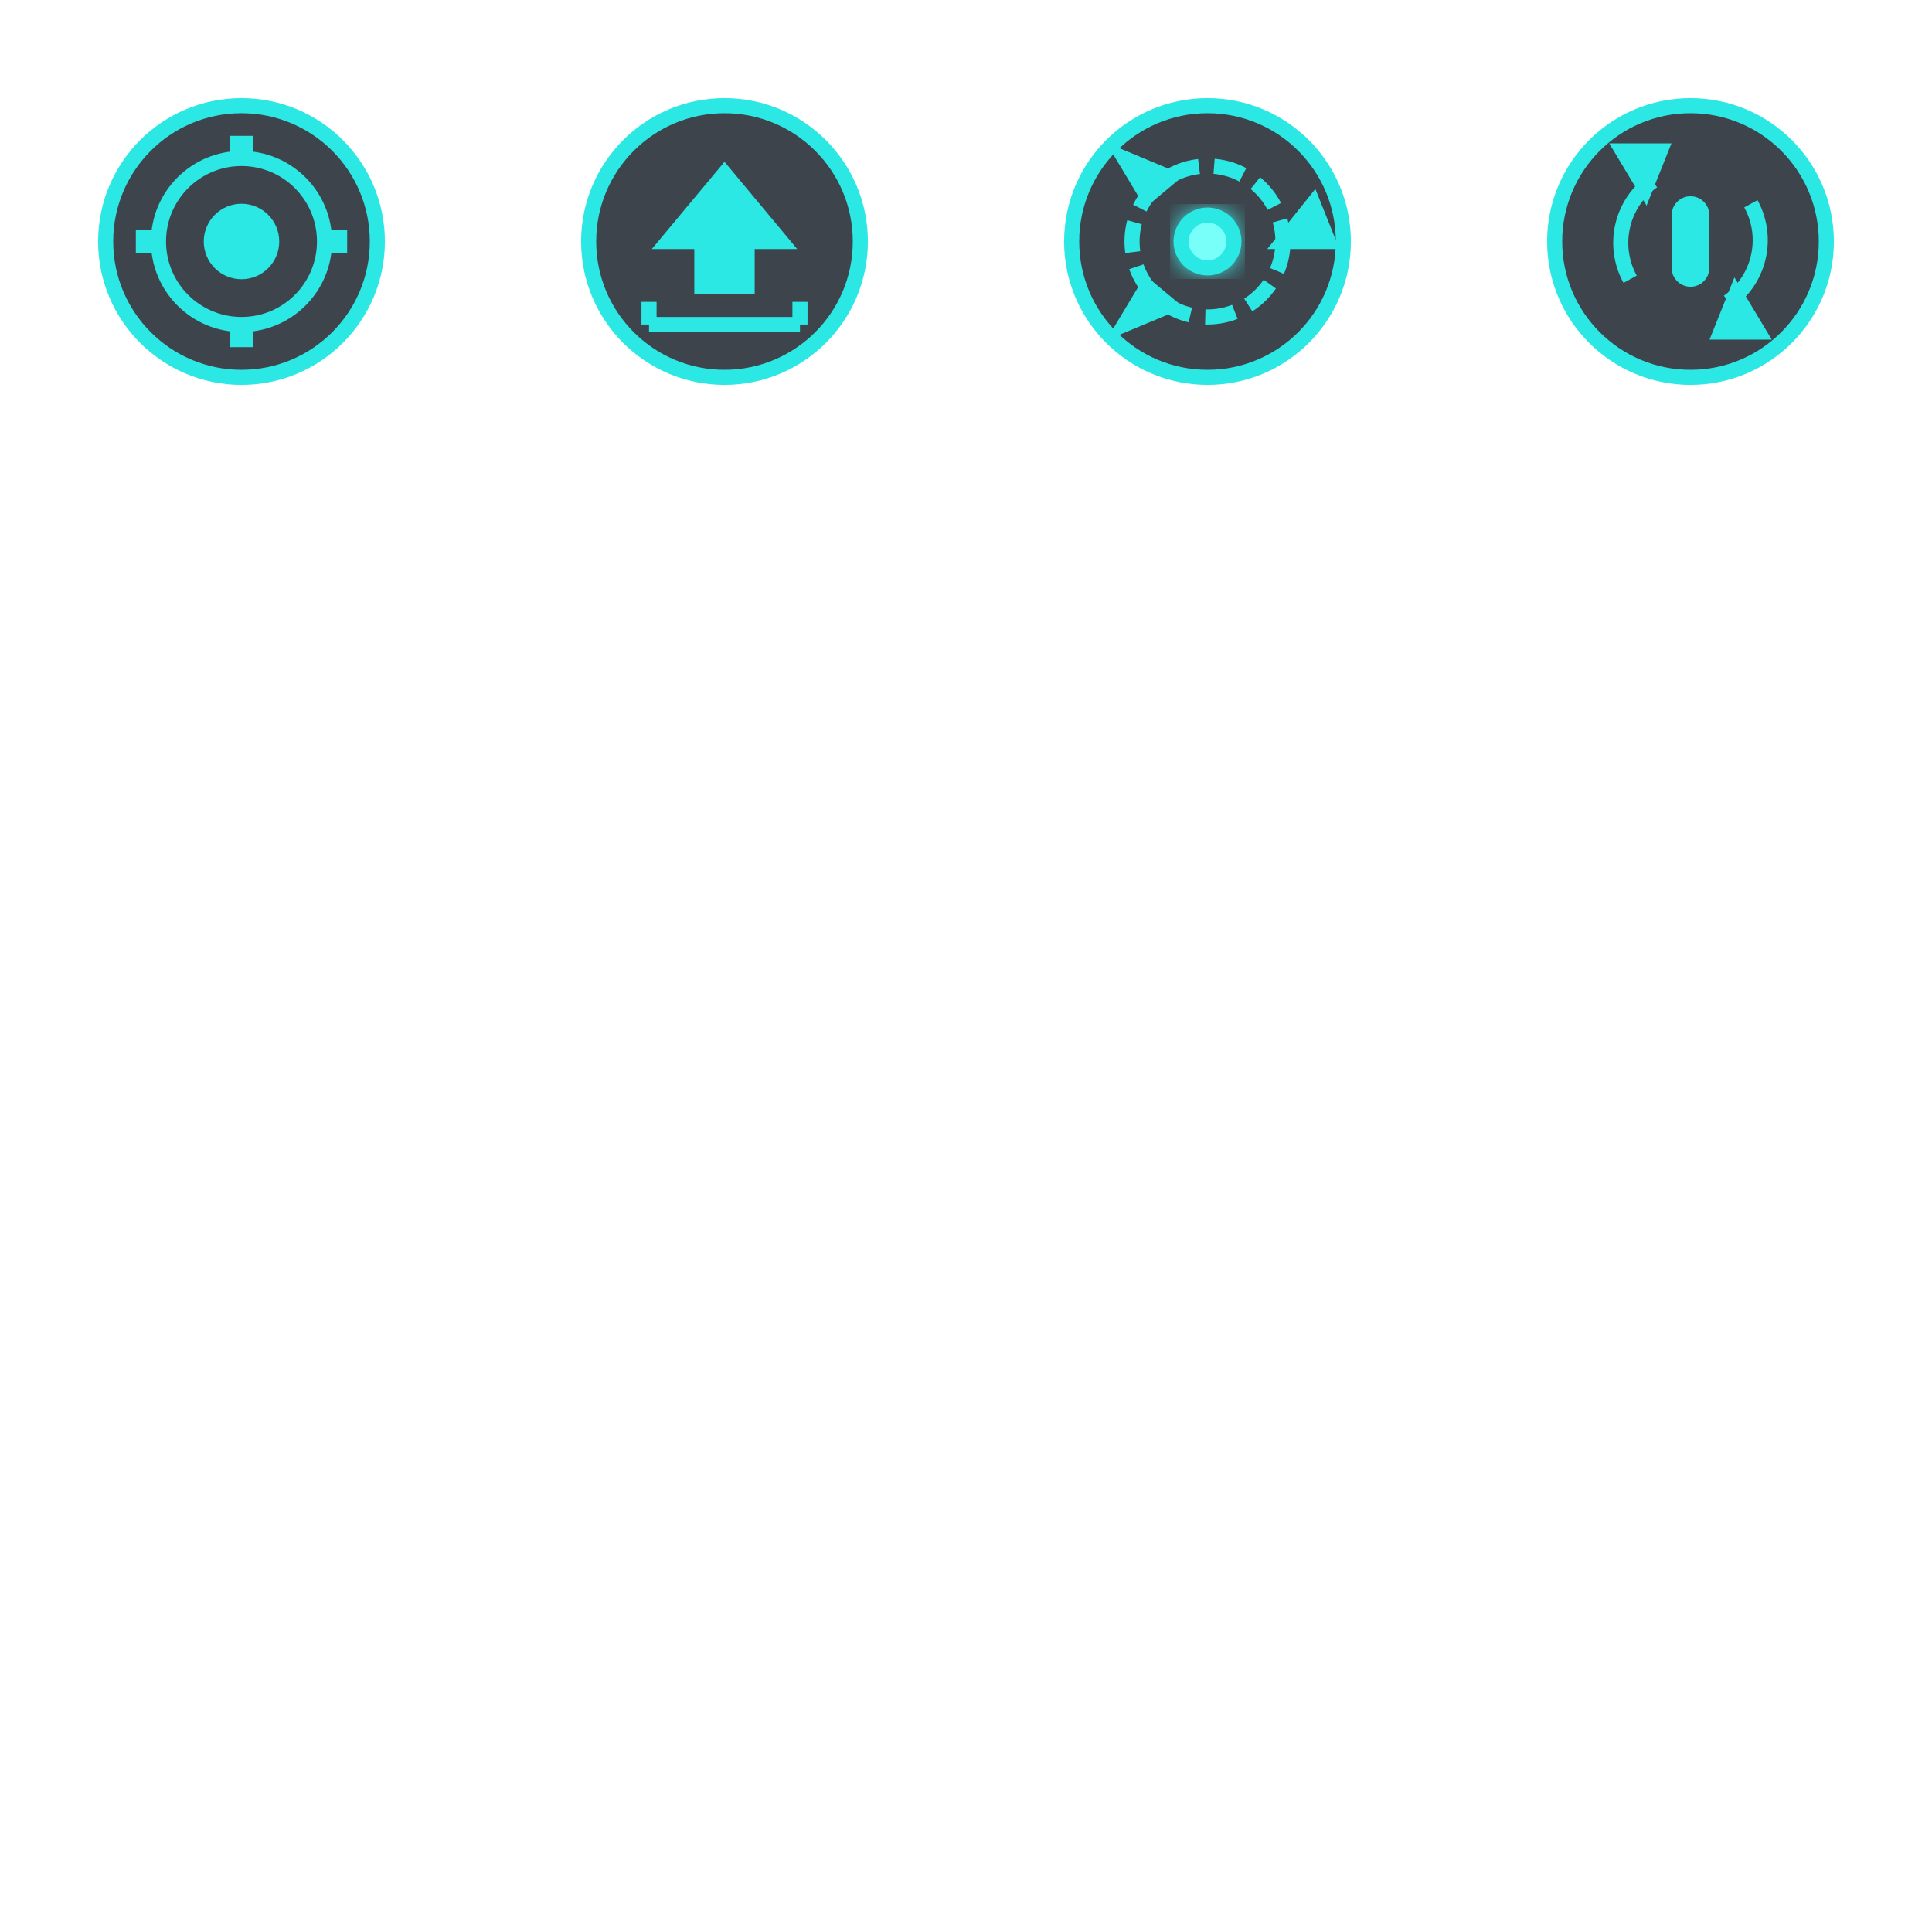
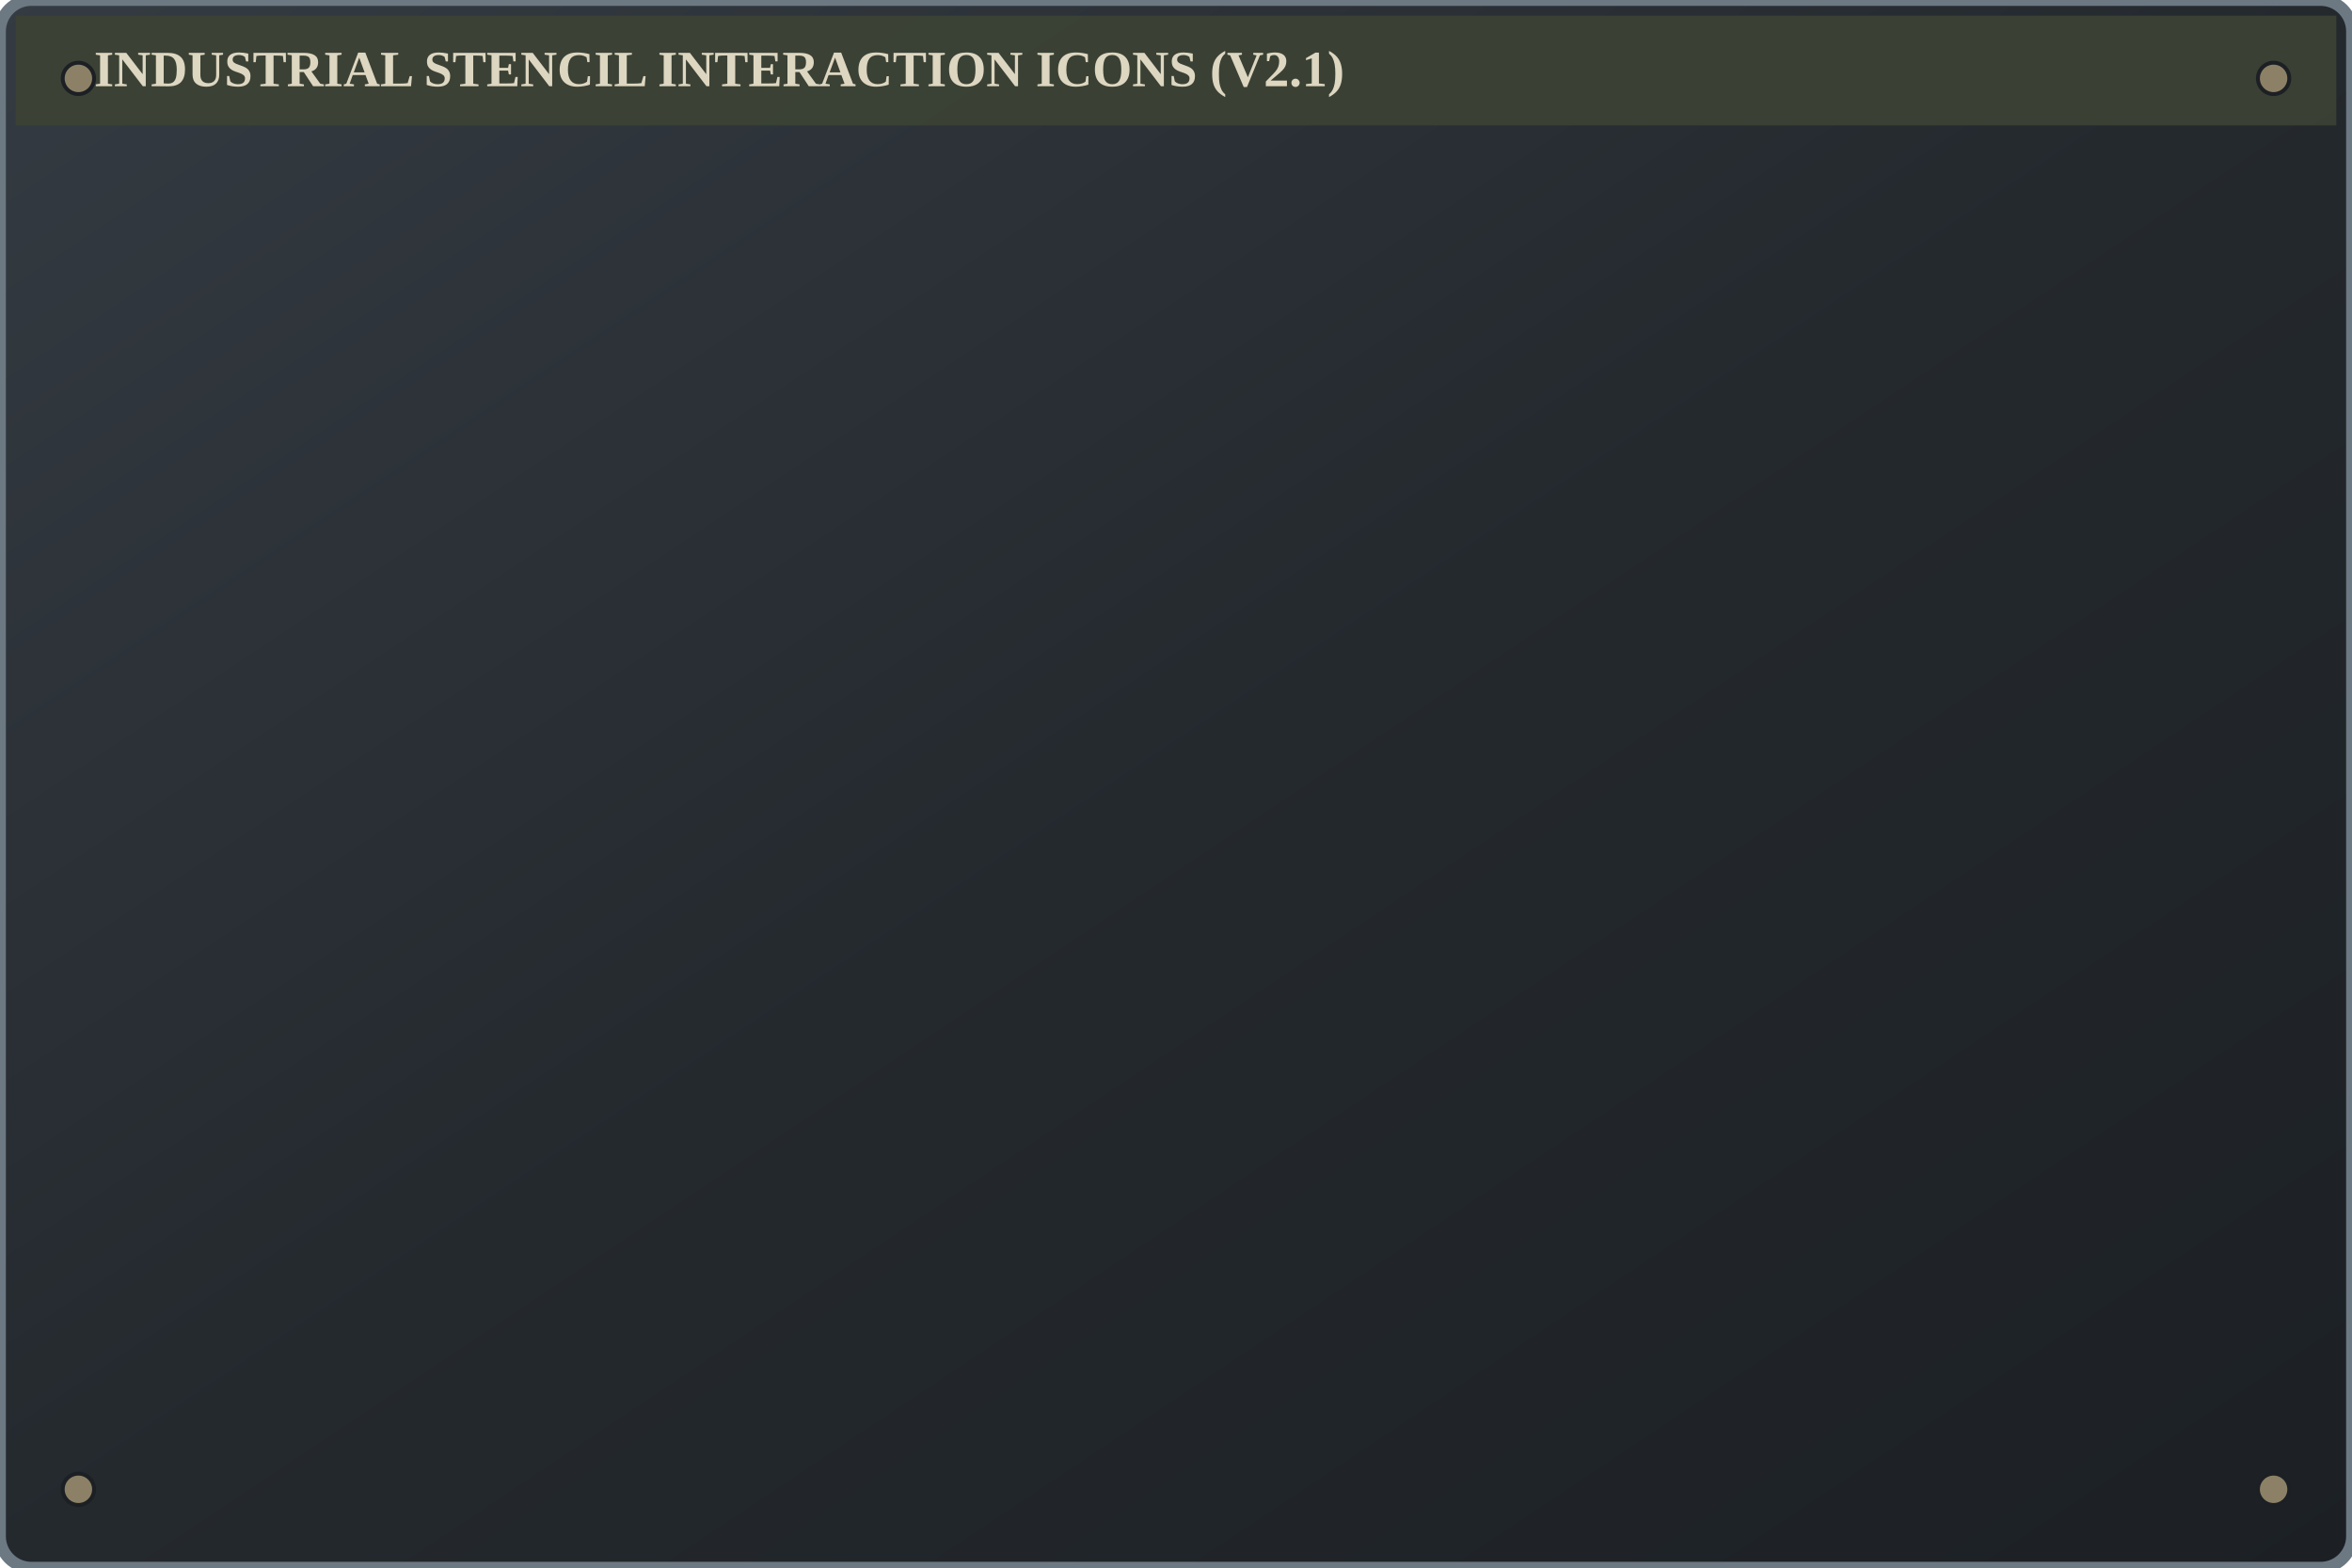
- <svg xmlns="http://www.w3.org/2000/svg" viewBox="0 0 512 512" width="512" height="512">
+ <svg xmlns="http://www.w3.org/2000/svg" width="600" height="400" viewBox="0 0 600 400">
  <defs>
-     <filter id="cyanGlow" x="-20%" y="-20%" width="140%" height="140%">
-       <feGaussianBlur stdDeviation="3" result="blur" />
-       <feMerge>
-         <feMergeNode in="blur" />
-         <feMergeNode in="SourceGraphic" />
-       </feMerge>
-     </filter>
+     <linearGradient id="steelBase" x1="0%" y1="0%" x2="100%" y2="100%">
+       <stop offset="0%" stop-color="#343B42" />
+       <stop offset="50%" stop-color="#24292E" />
+       <stop offset="100%" stop-color="#1C2024" />
+     </linearGradient>
+     <linearGradient id="amberGlow" x1="0%" y1="0%" x2="0%" y2="100%">
+       <stop offset="0%" stop-color="#F8A83E" />
+       <stop offset="100%" stop-color="#D97E26" />
+     </linearGradient>
  </defs>
-   <g transform="translate(64, 64)" stroke="#2CE8E4" fill="none" stroke-width="4">
-     <circle cx="0" cy="0" r="36" fill="#0E1620" fill-opacity="0.8" />
-     <circle cx="0" cy="0" r="22" />
-     <circle cx="0" cy="0" r="8" fill="#2CE8E4" />
-     <line x1="0" y1="-28" x2="0" y2="-22" stroke-width="6" />
-     <line x1="0" y1="22" x2="0" y2="28" stroke-width="6" />
-     <line x1="-28" y1="0" x2="-22" y2="0" stroke-width="6" />
-     <line x1="22" y1="0" x2="28" y2="0" stroke-width="6" />
-   </g>
-   <g transform="translate(192, 64)" stroke="#2CE8E4" fill="none" stroke-width="4">
-     <circle cx="0" cy="0" r="36" fill="#0E1620" fill-opacity="0.8" />
-     <polygon points="0,-18 -15,0 -6,0 -6,12 6,12 6,0 15,0" fill="#2CE8E4" />
-     <line x1="-20" y1="16" x2="-20" y2="22" />
-     <line x1="-20" y1="22" x2="20" y2="22" />
-     <line x1="20" y1="22" x2="20" y2="16" />
-   </g>
-   <g transform="translate(320, 64)" stroke="#2CE8E4" fill="none" stroke-width="4">
-     <circle cx="0" cy="0" r="36" fill="#0E1620" fill-opacity="0.8" />
-     <circle cx="0" cy="0" r="20" stroke-dasharray="8,4" />
-     <polygon points="20,0 28,-10 32,0" fill="#2CE8E4" />
-     <polygon points="-10,17 -22,22 -16,12" fill="#2CE8E4" />
-     <polygon points="-10,-17 -16,-12 -22,-22" fill="#2CE8E4" />
-     <circle cx="0" cy="0" r="7" fill="#78FFFA" filter="url(#cyanGlow)" />
-   </g>
-   <g transform="translate(448, 64)" stroke="#2CE8E4" fill="none" stroke-width="4">
-     <circle cx="0" cy="0" r="36" fill="#0E1620" fill-opacity="0.8" />
-     <path d="M -16,10 A 20,20 0 0,1 -10,-16" />
-     <path d="M 16,-10 A 20,20 0 0,1 10,16" />
-     <polygon points="12,14 18,24 8,24" fill="#2CE8E4" />
-     <polygon points="-12,-14 -18,-24 -8,-24" fill="#2CE8E4" />
-     <rect x="-3" y="-10" width="6" height="20" rx="3" fill="#2CE8E4" />
-   </g>
+   <rect width="600" height="400" fill="url(#steelBase)" stroke="#6C7882" stroke-width="3" rx="8" />
+   <rect x="4" y="4" width="592" height="28" fill="#3C4234" opacity="0.9" />
+   <text x="24" y="22" font-family="Bahnschrift, DIN 1451, Arial" font-size="13" font-weight="bold" fill="#DDD6C0">INDUSTRIAL STENCIL INTERACTION ICONS (V2.1)</text>
+   <circle cx="20" cy="20" r="4" fill="#8C8166" stroke="#1C2024" />
+   <circle cx="580" cy="20" r="4" fill="#8C8166" stroke="#1C2024" />
+   <circle cx="20" cy="380" r="4" fill="#8C8166" stroke="#1C2024" />
+   <circle cx="580" cy="380" r="4" fill="#8C8166" stroke="#1C2024" />
</svg>
